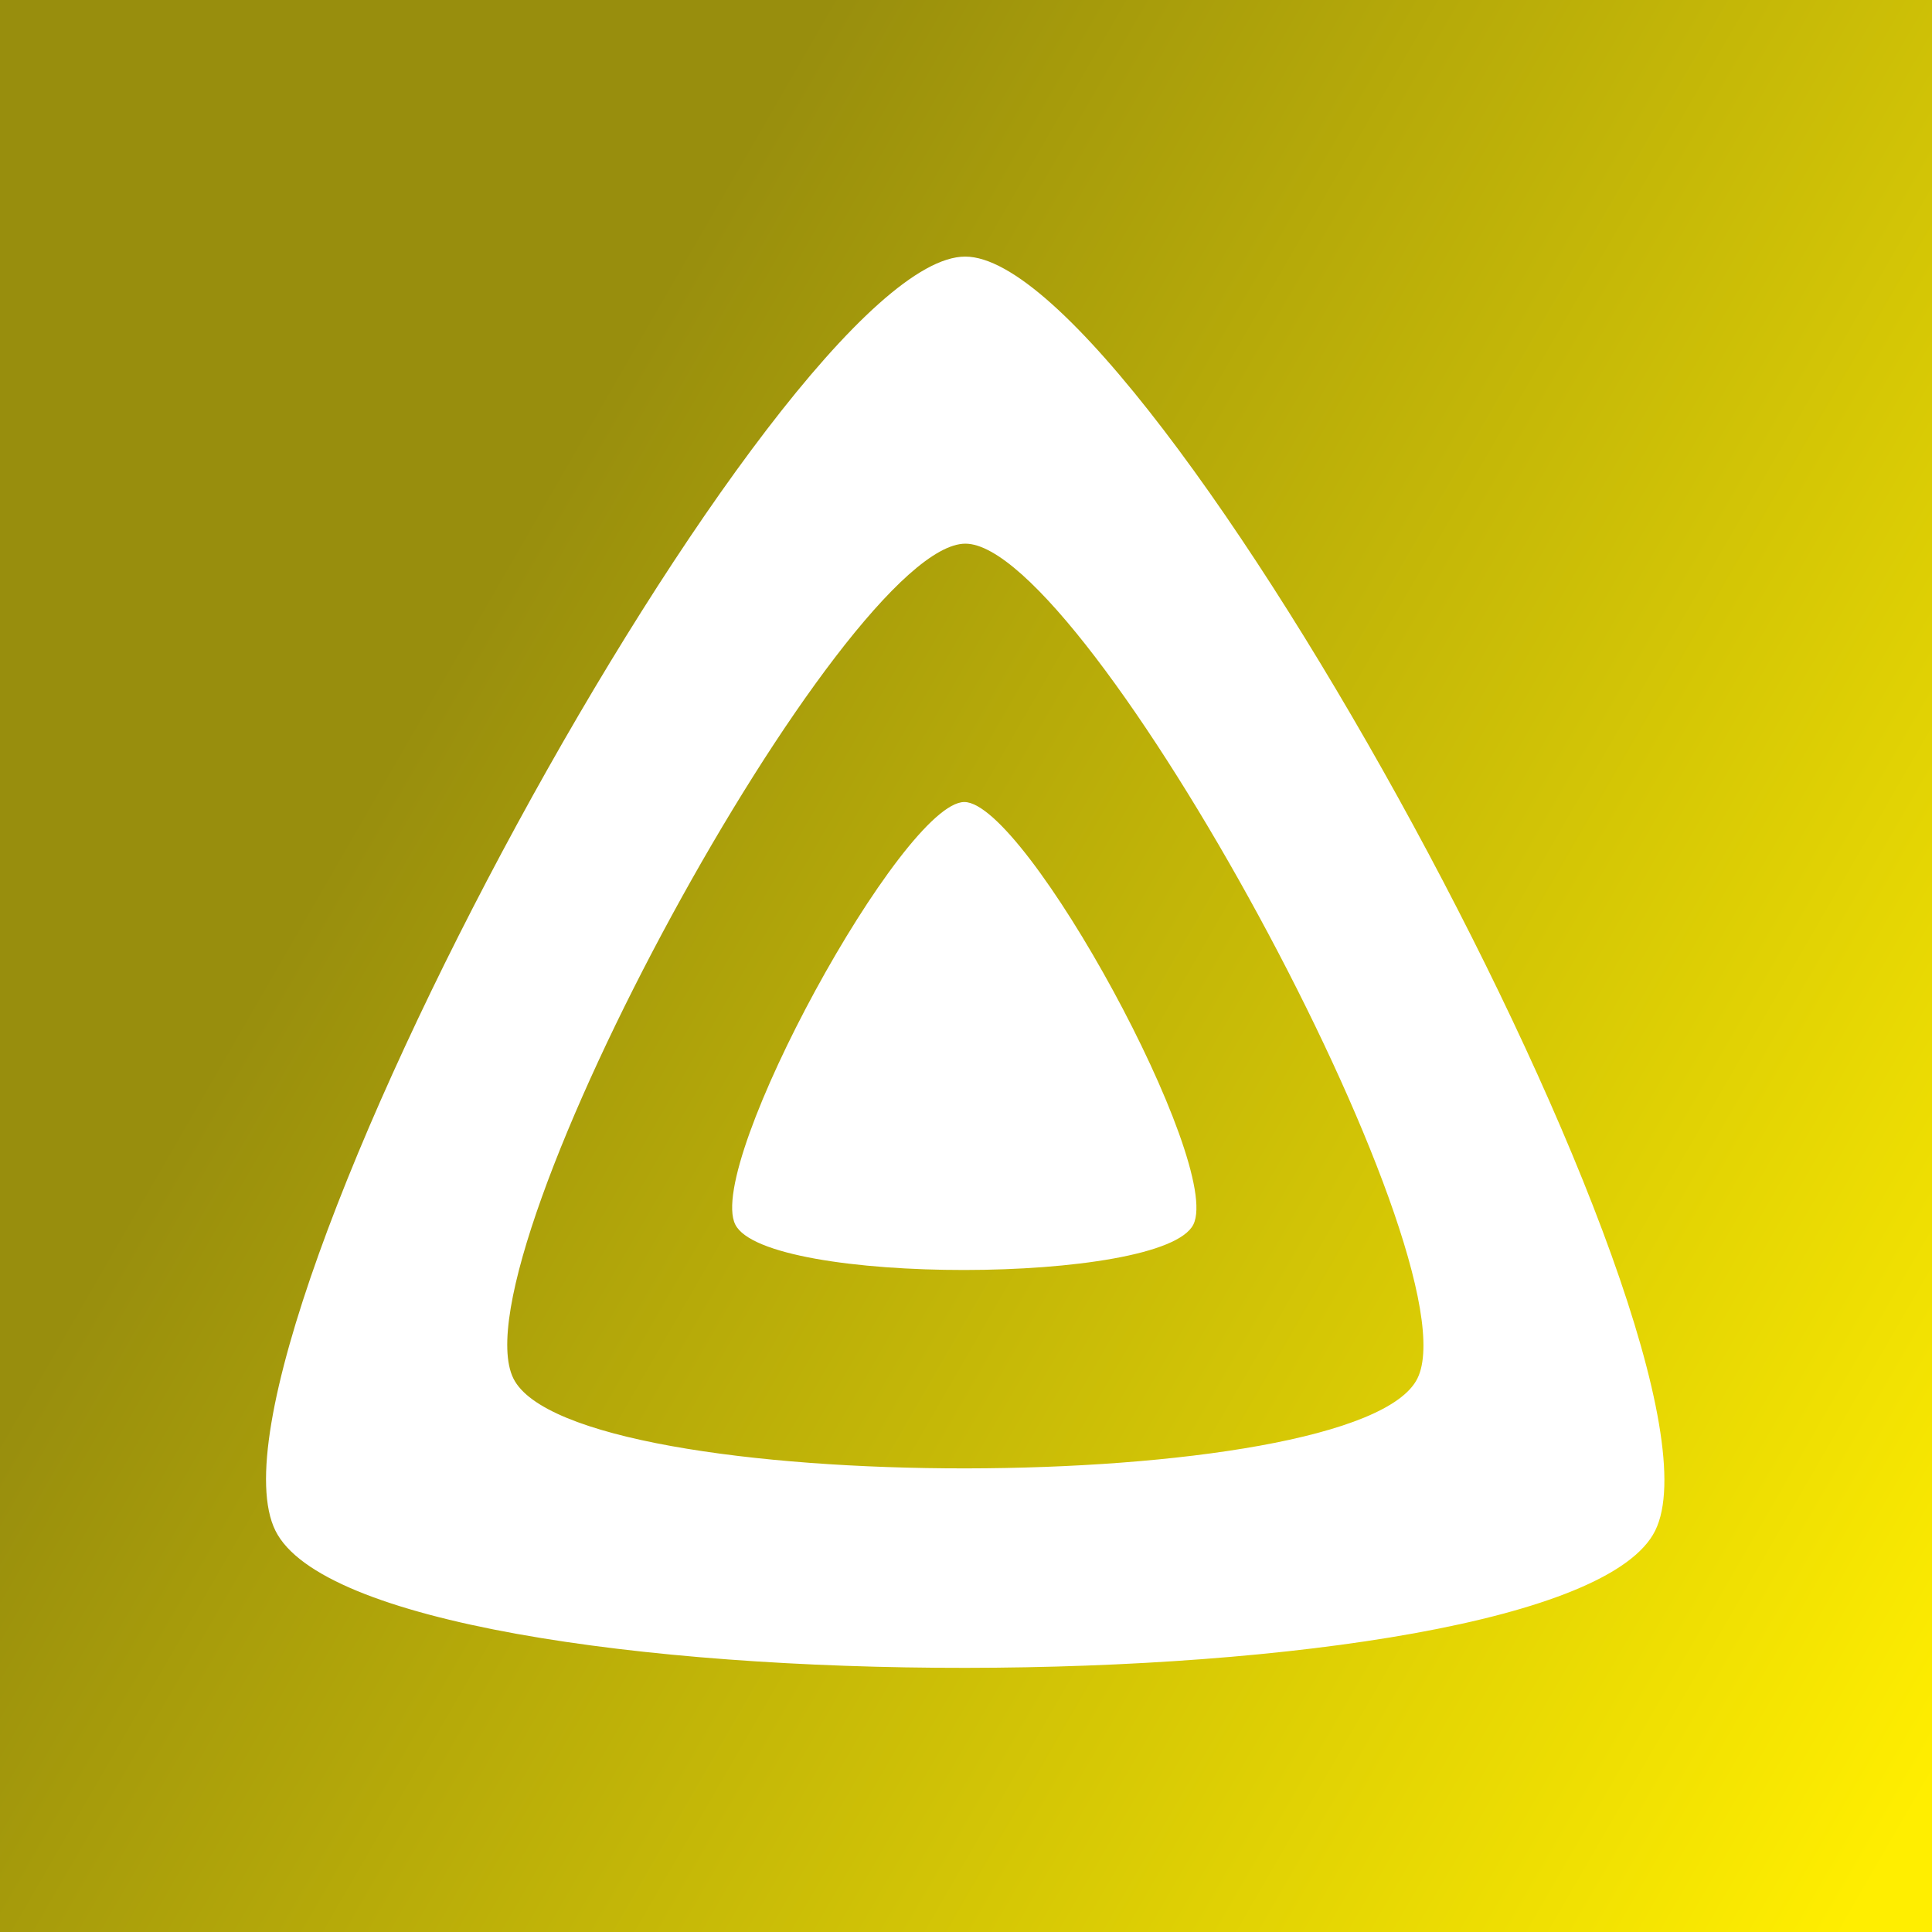
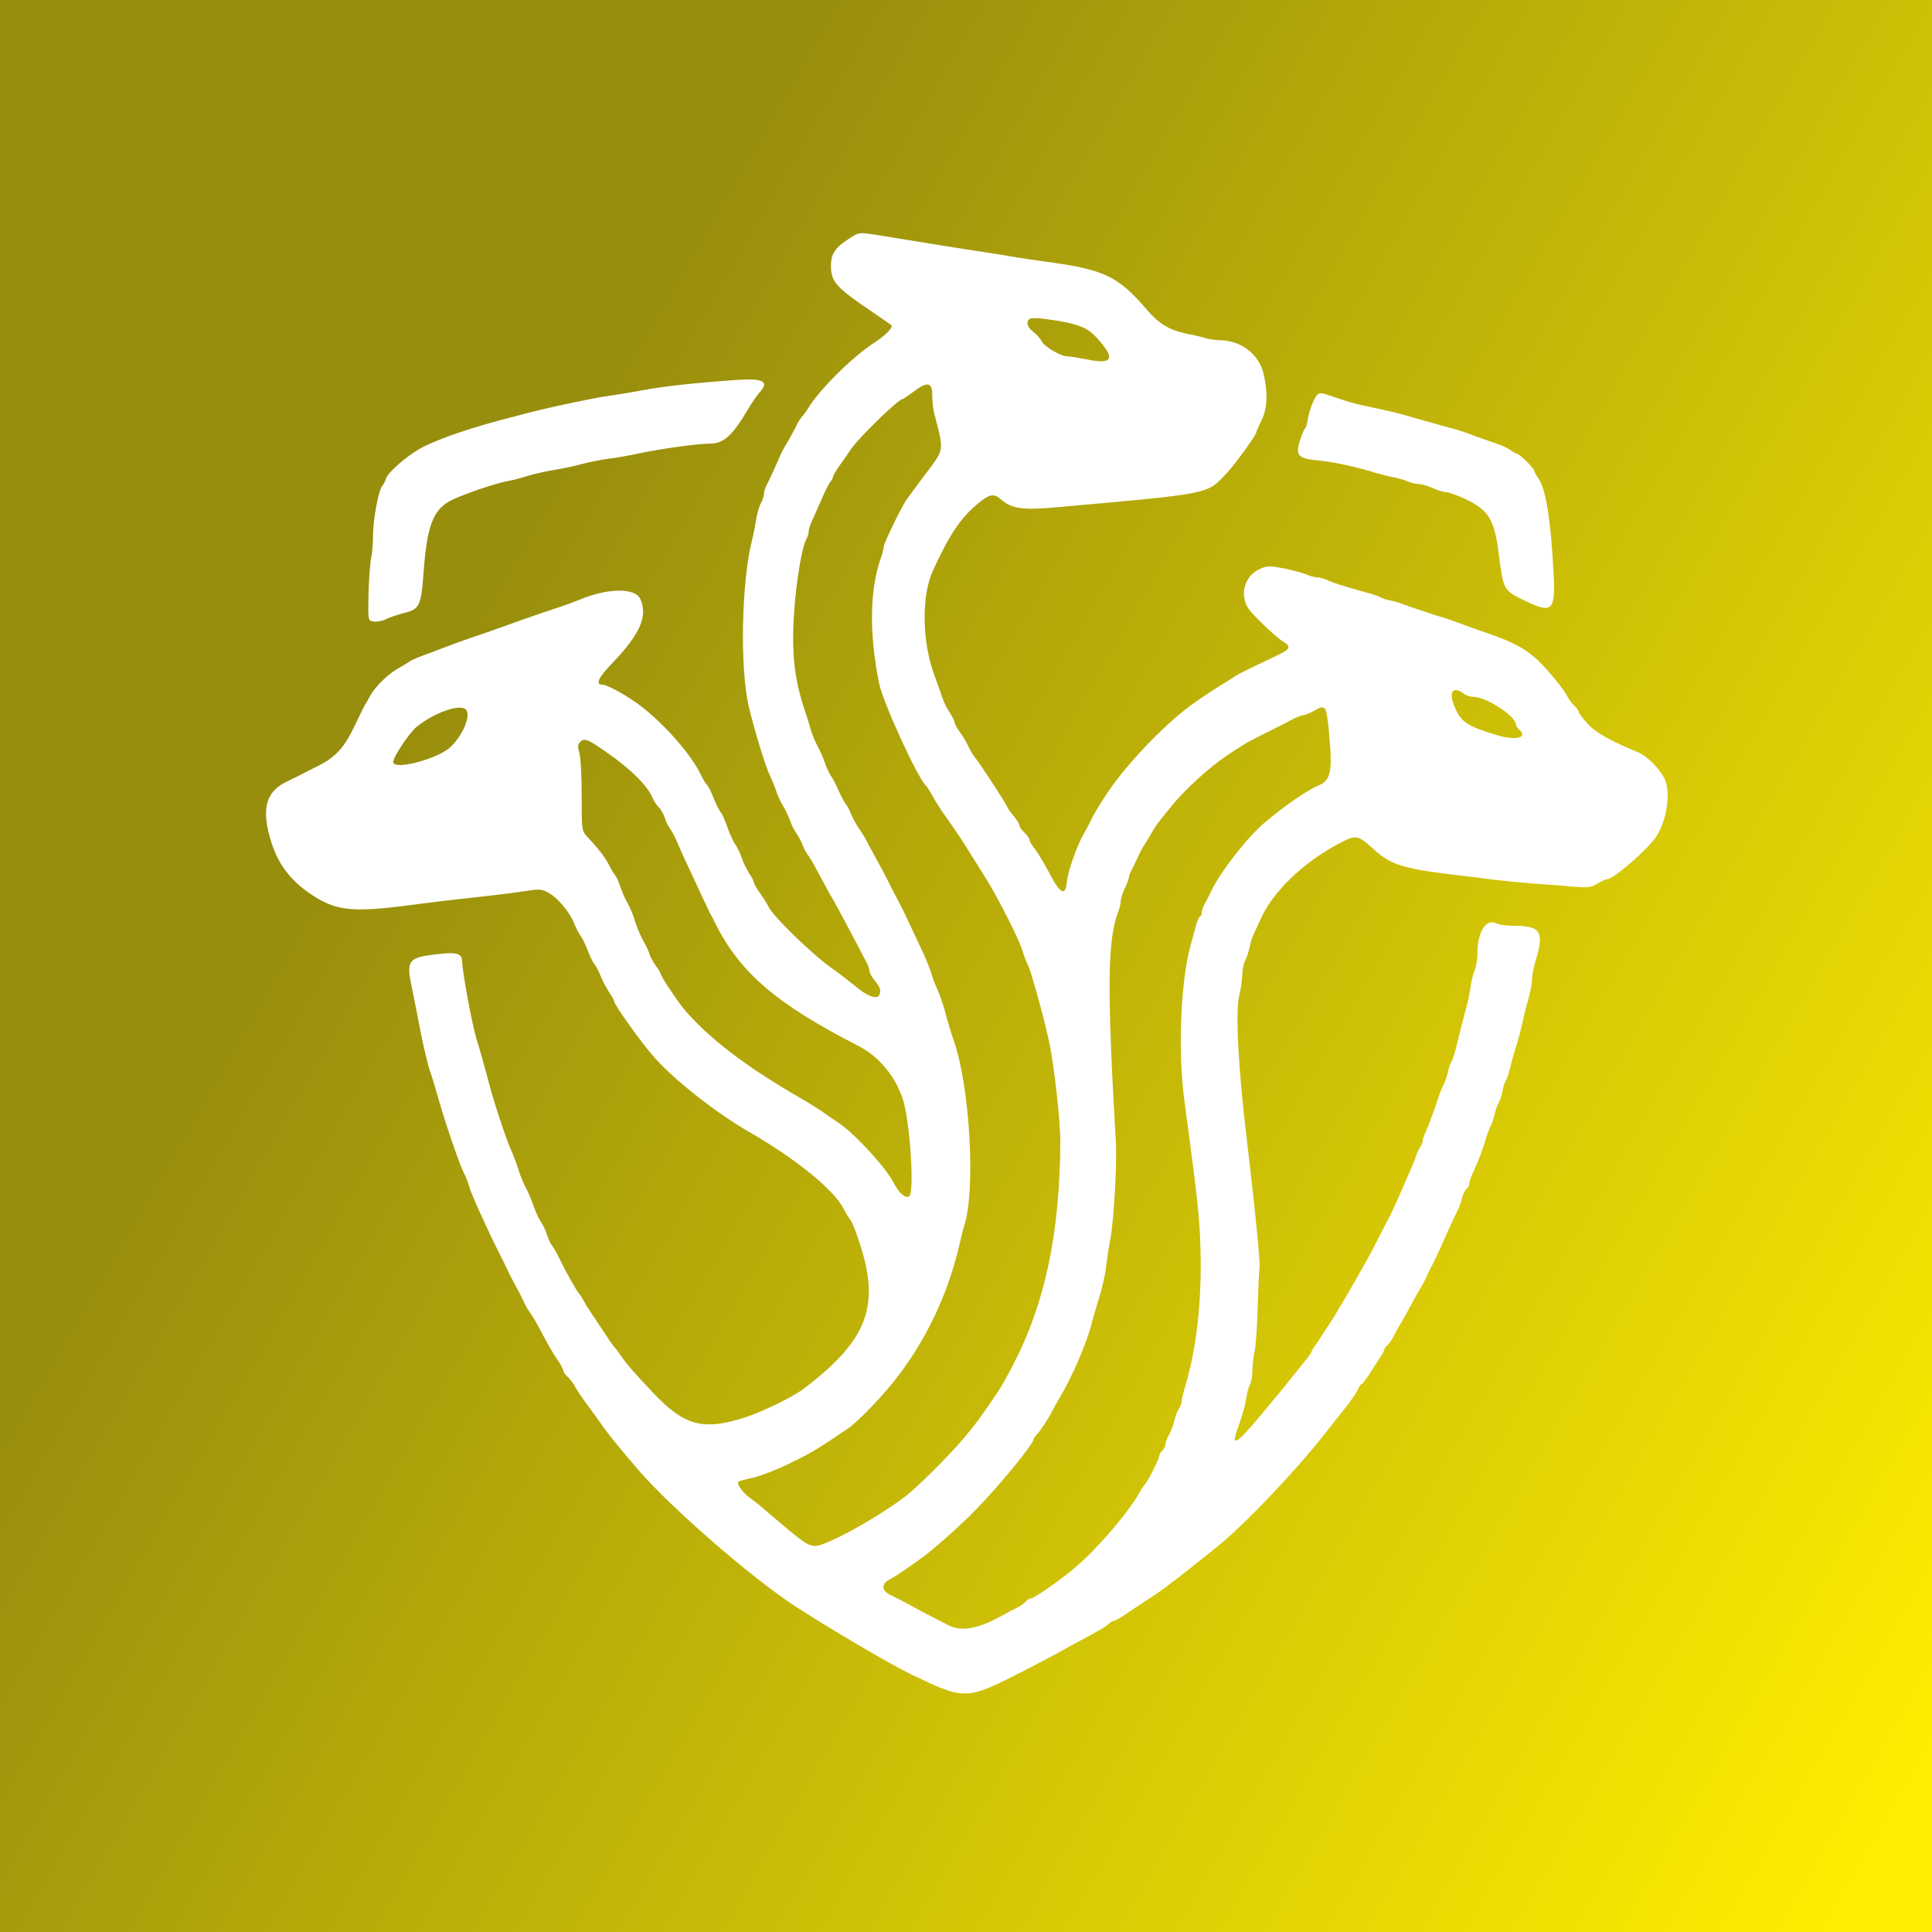
<svg xmlns="http://www.w3.org/2000/svg" width="1024px" height="1024px" viewBox="0 0 1024 1024" version="1.1">
  <defs>
    <linearGradient x1="19.266%" y1="41.162%" x2="101.598%" y2="88.697%" id="linearGradient-1">
      <stop stop-color="#988E0D" offset="0%" />
      <stop stop-color="#FFEE00" offset="100%" />
    </linearGradient>
  </defs>
  <g id="Inverted-Light" stroke="none" stroke-width="1" fill="none" fill-rule="evenodd">
    <g id="AppIcon-invertedLight-yellow" fill-rule="nonzero">
      <rect id="solid-background" fill="url(#linearGradient-1)" x="0" y="0" width="1024" height="1024" />
-       <path d="M511.582,136 C609.712,136 924.915,714.817 877.299,811.251 C829.684,907.686 194.101,908.811 145.96,811.251 C97.819,713.692 413.548,136 511.582,136 Z M511.678,288.156 C447.42,288.156 240.555,666.678 272.102,730.598 C303.649,794.518 720.072,793.811 751.269,730.598 C782.466,667.369 575.935,288.156 511.678,288.156 Z M511.11,425.091 C543.724,425.107 648.323,617.009 632.518,648.998 C616.713,680.987 405.682,681.341 389.701,648.998 C373.721,616.656 478.543,425.091 511.11,425.091 Z" id="Combined-Shape" fill="#FFFFFF" />
+       <path d="M449.97,126.53C442.78,131.04 440.42,134.59 440.42,140.71C440.42,149.41 442.89,152.20 463.08,165.84C468.02,169.28 472.21,172.18 472.42,172.29C473.71,173.36 469.41,177.76 463.08,181.84C451.16,189.68 433.76,207.08 427.96,216.96C427.31,218.04 426.02,219.86 425.06,220.83C424.20,221.91 422.80,223.95 422.16,225.45C421.51,226.95 419.58,230.50 417.86,233.50C416.04,236.40 414.10,240.06 413.46,241.56C411.31,246.72 407.98,253.91 406.48,256.81C405.62,258.31 404.97,260.46 404.97,261.64C404.97,262.72 404.22,264.97 403.25,266.80C402.29,268.52 401.11,272.71 400.68,275.93C400.14,279.15 399.28,283.77 398.64,286.13C392.94,308.36 392.08,354.23 396.92,374.74C399.71,386.55 405.83,406.64 407.98,410.83C409.05,413.08 410.67,416.95 411.42,419.31C412.17,421.67 413.89,425.33 415.18,427.37C416.47,429.41 418.08,432.95 418.83,435.10C419.58,437.25 420.98,440.15 422.05,441.54C423.02,442.94 424.52,445.73 425.38,447.77C426.13,449.81 427.42,452.28 428.28,453.25C429.03,454.22 431.18,457.76 433.01,461.31C434.83,464.74 437.73,470.01 439.34,473.01C442.67,478.60 445.79,484.50 453.09,498.25C455.35,502.66 458.03,507.70 459.00,509.53C459.96,511.25 460.82,513.61 460.82,514.58C460.82,515.54 462.00,517.69 463.40,519.41C466.62,523.28 467.16,525.21 465.98,527.47C464.80,529.94 459.32,527.90 453.30,522.63C451.05,520.81 445.25,516.30 440.31,512.75C430.21,505.56 410.24,486.12 407.55,480.96C406.58,479.03 404.44,475.59 402.72,473.23C401.00,470.86 399.60,468.39 399.60,467.75C399.60,467.11 398.42,464.85 397.03,462.81C395.74,460.77 393.91,457.12 393.16,454.75C392.41,452.39 390.90,449.28 389.83,447.77C388.76,446.27 386.82,442.19 385.64,438.75C384.46,435.21 382.85,431.56 382.10,430.70C381.24,429.73 379.52,426.19 378.12,422.75C376.83,419.42 375.22,416.30 374.69,415.98C374.15,415.55 372.75,413.30 371.57,410.83C366.63,400.30 352.35,383.87 339.35,373.99C332.80,368.94 321.95,362.93 319.48,362.93C315.40,362.93 316.90,359.38 324.64,351.33C339.46,335.86 343.43,326.52 339.35,317.39C336.56,311.48 322.27,311.59 307.24,317.82C304.55,318.89 300.15,320.61 297.36,321.47C294.46,322.43 289.94,323.94 287.15,324.90C282.32,326.52 274.05,329.42 261.59,333.93C258.69,335.00 253.32,336.83 249.78,338.01C246.23,339.19 240.00,341.44 235.81,343.06C231.73,344.67 226.04,346.81 223.25,347.78C220.46,348.86 217.56,350.14 216.80,350.79C216.05,351.33 213.26,353.04 210.57,354.55C205.20,357.66 198.97,363.89 196.18,368.83C195.22,370.55 194.03,372.81 193.39,373.67C192.85,374.52 190.49,379.47 188.02,384.62C182.65,396.01 177.92,401.27 168.69,405.89C164.82,407.82 160.52,410.07 159.02,410.83C157.52,411.58 154.40,413.08 152.04,414.26C140.55,419.74 138.29,429.19 143.98,446.91C147.64,458.41 154.30,467.00 165.14,474.19C178.03,482.68 186.41,483.65 215.41,479.99C232.38,477.74 243.87,476.45 260.52,474.62C265.24,474.09 273.08,473.12 277.92,472.37C286.08,471.08 286.94,471.19 290.59,473.12C295.53,475.70 301.97,483.43 304.44,489.66C305.52,492.35 307.02,495.25 307.77,496.10C308.53,496.96 310.14,500.29 311.43,503.52C312.61,506.63 314.22,510.07 315.08,511.03C315.94,512.00 317.33,514.79 318.30,517.16C319.27,519.63 321.20,523.38 322.70,525.64C324.21,527.90 325.50,530.15 325.50,530.69C325.50,532.51 340.53,553.56 347.19,560.87C358.47,573.33 379.73,589.97 397.46,600.18C422.16,614.46 441.92,630.57 447.08,640.56C448.26,642.92 449.97,645.61 450.73,646.58C451.59,647.43 453.95,653.56 455.99,660.00C466.51,692.76 459.43,710.80 425.70,736.26C420.12,740.45 404.11,748.29 395.09,751.19C372.86,758.38 362.98,755.80 346.76,738.83C336.24,727.77 332.05,722.94 328.93,718.32C327.97,716.82 326.46,714.88 325.71,714.02C324.96,713.17 323.45,711.23 322.49,709.62C321.52,708.12 318.41,703.50 315.72,699.42C312.93,695.44 310.14,690.93 309.38,689.54C308.63,688.03 307.56,686.31 307.02,685.78C305.41,683.95 300.15,674.50 296.93,667.95C295.42,664.73 293.49,661.29 292.74,660.43C291.99,659.57 290.70,656.89 289.94,654.52C289.19,652.16 287.69,648.94 286.51,647.33C285.43,645.72 283.72,641.85 282.64,638.74C281.57,635.62 279.74,631.32 278.56,629.28C277.49,627.24 275.88,623.38 275.02,620.69C274.26,618.01 272.55,613.39 271.26,610.49C267.71,602.43 261.38,583.10 257.83,569.14C256.01,562.37 253.64,553.89 252.46,550.34C250.42,544.01 244.94,514.58 244.94,509.53C244.94,505.34 241.94,504.48 231.30,505.77C216.16,507.60 215.19,508.89 218.41,524.03C219.27,528.43 221.42,538.74 222.93,546.91C224.54,555.18 226.79,564.52 227.97,567.85C229.15,571.29 231.20,578.05 232.59,583.10C236.24,595.88 243.55,617.25 245.91,621.77C246.98,623.81 248.17,626.92 248.59,628.64C249.45,632.18 258.37,651.95 265.67,666.34C266.32,667.52 267.93,670.85 269.32,673.86C270.72,676.76 272.65,680.41 273.51,681.91C274.37,683.41 276.09,686.74 277.38,689.43C278.56,692.11 280.28,695.01 281.03,695.87C281.78,696.84 283.82,700.17 285.54,703.39C290.91,713.49 292.74,716.71 295.74,721.11C297.36,723.48 298.64,725.95 298.64,726.59C298.64,727.24 299.61,728.63 300.90,729.81C302.19,730.89 304.12,733.57 305.20,735.61C306.38,737.65 308.96,741.52 311.00,744.20C313.04,746.89 316.69,751.94 319.16,755.48C323.35,761.39 327.86,766.87 338.81,779.65C356.32,799.73 397.24,835.28 420.55,850.75C438.27,862.35 471.99,882.22 483.38,887.69C511.52,901.12 512.05,901.12 541.48,886.19C550.40,881.57 559.85,876.63 562.64,875.02C565.43,873.41 569.62,871.05 571.98,869.87C582.51,864.28 585.84,862.35 587.56,860.74C588.52,859.88 589.71,859.13 590.24,859.13C590.78,859.13 592.93,857.94 594.97,856.66C598.41,854.29 607.32,848.49 613.87,844.09C618.49,840.97 635.35,827.87 646.63,818.53C661.24,806.50 687.12,779.11 702.48,759.56C706.56,754.41 711.82,747.64 714.19,744.74C716.44,741.73 719.02,738.08 719.77,736.36C720.52,734.75 721.38,733.46 721.81,733.46C722.24,733.46 724.07,730.89 726.11,727.88C728.04,724.76 730.51,720.90 731.58,719.29C732.77,717.68 733.63,715.96 733.63,715.42C733.63,714.88 734.38,713.70 735.45,712.95C736.42,712.09 737.81,709.94 738.67,708.22C739.53,706.40 741.36,703.07 742.86,700.71C744.26,698.34 746.41,694.48 747.59,692.11C748.88,689.75 751.02,685.88 752.42,683.52C753.92,681.16 755.54,678.04 756.18,676.54C756.72,675.04 757.79,673.00 758.33,671.92C760.05,669.02 761.55,665.69 768.10,650.98C769.39,648.19 771.22,644.21 772.29,642.17C773.36,640.13 774.55,636.91 774.87,634.98C775.30,633.15 776.37,631.00 777.23,630.25C778.09,629.61 778.73,628.32 778.73,627.35C778.73,626.38 779.70,623.70 780.78,621.34C783.25,616.29 785.93,609.20 787.76,602.97C788.40,600.61 789.58,597.71 790.23,596.53C790.87,595.34 791.73,592.66 792.16,590.62C792.59,588.58 793.56,585.89 794.20,584.71C794.95,583.53 795.92,580.63 796.35,578.27C796.78,575.90 797.64,573.43 798.07,572.90C798.60,572.25 799.68,568.92 800.54,565.38C801.40,561.83 802.69,557.43 803.22,555.71C804.51,552.17 806.23,545.29 807.84,537.99C808.49,535.31 809.67,530.69 810.53,527.68C811.39,524.67 812.03,520.70 812.03,518.77C812.03,516.83 813.00,511.89 814.28,507.92C818.47,494.06 816.33,490.73 803.12,490.73C799.03,490.73 794.85,490.20 793.56,489.55C787.65,486.44 783.03,493.63 783.03,505.88C783.03,508.56 782.39,512.54 781.53,514.47C780.67,516.51 779.70,520.48 779.38,523.49C778.95,526.39 777.98,531.23 777.12,534.23C776.37,537.13 775.08,541.75 774.44,544.44C773.79,547.12 772.51,552.17 771.65,555.71C770.68,559.26 769.61,562.59 769.07,563.23C768.64,563.77 767.89,566.02 767.46,568.06C767.03,570.10 766.06,573.00 765.31,574.51C764.45,576.01 763.16,579.34 762.30,582.03C759.83,589.54 757.25,596.20 755.64,599.96C754.78,601.79 754.03,603.94 754.03,604.80C754.03,605.55 753.39,607.16 752.53,608.34C751.78,609.52 750.70,611.67 750.38,613.17C749.95,614.68 748.55,618.01 747.37,620.69C746.08,623.38 744.58,626.92 743.83,628.75C741.79,633.58 736.74,644.64 735.67,646.47C735.13,647.33 732.77,651.95 730.40,656.67C727.93,661.40 725.57,666.02 725.03,666.87C724.50,667.73 722.24,671.82 719.99,675.79C717.73,679.76 714.83,684.92 713.54,687.07C712.25,689.21 710.10,692.76 708.92,694.80C707.74,696.84 705.92,699.85 704.84,701.35C703.87,702.85 702.05,705.54 700.98,707.26C699.90,708.98 698.08,711.66 697.00,713.27C695.82,714.88 694.96,716.49 694.96,716.82C694.96,717.14 692.49,720.47 689.48,724.12C686.48,727.77 682.82,732.39 681.21,734.43C679.60,736.36 673.80,743.45 668.32,750.00C654.36,766.65 651.89,767.73 656.83,754.73C658.44,750.43 660.05,744.42 660.48,741.52C660.91,738.51 661.77,735.08 662.52,733.79C663.28,732.50 663.81,729.17 663.81,726.27C663.81,723.48 664.35,719.18 664.89,716.82C665.53,714.45 666.28,703.61 666.61,692.65C666.93,681.80 667.36,672.57 667.57,672.24C668.22,671.17 665.10,639.49 661.13,606.41C656.40,568.06 654.68,536.60 656.83,527.57C657.69,524.14 658.34,519.30 658.44,516.73C658.44,514.15 659.09,510.82 659.95,509.21C660.81,507.60 661.88,504.27 662.31,502.01C662.74,499.65 663.92,496.00 665.00,493.96C665.96,491.92 667.36,489.02 668.00,487.51C674.34,472.91 690.56,457.22 709.46,447.24C718.70,442.30 719.56,442.40 727.61,449.71C737.28,458.51 742.97,460.34 773.36,463.99C778.41,464.53 786.15,465.49 790.55,466.14C794.95,466.68 804.94,467.64 812.57,468.29C820.30,468.82 830.18,469.58 834.80,470.01C841.99,470.54 843.39,470.33 846.72,468.29C848.76,467.11 850.91,466.03 851.66,466.03C855.10,466.03 872.82,450.78 877.65,443.69C883.45,435.21 885.71,419.96 882.27,412.76C879.69,407.39 873.03,400.73 868.09,398.69C853.16,392.46 845.54,388.16 841.35,383.44C838.88,380.75 836.84,377.96 836.73,377.32C836.73,376.67 835.77,375.28 834.48,374.09C833.19,373.02 831.47,370.66 830.61,368.83C828.68,365.07 819.55,354.01 814.82,349.71C808.16,343.59 801.93,340.26 787.86,335.43C785.50,334.68 780.24,332.74 776.05,331.24C771.97,329.63 766.38,327.70 763.70,326.95C755.97,324.58 748.45,322.00 744.37,320.50C742.33,319.64 738.89,318.68 736.85,318.25C734.81,317.92 732.66,317.17 732.01,316.74C731.48,316.31 728.26,315.13 725.03,314.27C710.53,310.19 707.10,309.12 703.87,307.61C702.05,306.75 699.47,306.00 698.18,306.00C696.89,306.00 694.32,305.36 692.49,304.50C690.56,303.64 685.19,302.24 680.57,301.28C672.62,299.77 671.76,299.77 667.68,301.60C658.98,305.46 656.51,316.74 662.85,324.05C667.04,328.99 677.13,338.33 680.25,340.16C684.44,342.73 683.90,344.02 677.02,347.35C660.27,355.30 656.62,357.02 654.15,358.74C652.64,359.70 649.31,361.85 646.63,363.46C642.12,366.25 633.53,372.05 631.06,373.88C615.70,385.26 594.97,407.39 585.41,422.53C580.58,430.16 580.04,431.02 577.89,435.42C576.71,437.78 575.31,440.47 574.78,441.33C571.34,446.81 566.08,461.41 565.54,467.00C564.68,475.59 562.00,474.09 555.34,461.20C552.87,456.58 549.64,451.32 548.25,449.60C546.85,447.88 545.67,445.95 545.67,445.20C545.67,444.44 544.49,442.73 542.99,441.33C541.48,439.93 540.30,438.21 540.30,437.46C540.30,436.71 538.90,434.46 537.29,432.52C535.57,430.59 533.96,428.23 533.64,427.26C532.89,425.43 520.32,405.99 516.78,401.48C515.60,399.98 513.99,397.29 513.24,395.58C512.48,393.86 510.55,390.53 508.94,388.27C507.22,386.02 505.93,383.55 505.93,382.79C505.93,382.04 504.75,379.79 503.35,377.64C501.96,375.60 500.13,372.05 499.49,369.80C498.74,367.44 496.91,362.50 495.51,358.63C488.64,340.59 488.21,315.88 494.55,302.24C503.25,283.34 509.05,274.64 518.07,267.12C524.62,261.64 526.77,261.32 530.74,264.87C536.22,269.59 542.13,270.45 559.10,268.95C642.98,261.43 639.33,262.18 650.07,250.90C654.79,245.86 665.96,230.50 665.96,228.89C665.96,228.46 667.25,225.66 668.65,222.76C671.76,216.43 672.08,208.16 669.72,198.06C667.36,187.75 657.58,180.34 646.52,180.34C644.48,180.34 641.15,179.80 639.11,179.27C637.07,178.62 632.13,177.44 628.16,176.69C619.56,174.76 614.30,171.64 607.96,164.23C592.18,145.97 585.41,142.86 552.65,138.45C547.93,137.81 541.16,136.84 537.62,136.20C534.07,135.55 526.55,134.37 520.97,133.51C515.38,132.65 506.68,131.36 501.64,130.51C481.66,127.28 476.07,126.42 467.16,124.92C455.02,122.99 455.56,122.88 449.97,126.53ZM560.71,170.03C572.41,172.07 576.60,173.90 581.44,179.16C591.32,190.11 589.92,193.34 576.28,190.54C571.88,189.68 567.37,188.93 566.08,188.93C562.43,188.93 553.73,183.99 552.11,180.88C551.26,179.27 549.22,177.01 547.60,175.83C544.81,173.90 543.74,170.78 545.35,169.28C546.42,168.20 550.61,168.42 560.71,170.03ZM494.12,209.45C494.12,212.56 494.55,216.75 495.08,218.90C500.56,239.84 500.88,237.48 489.50,252.62C485.85,257.56 481.87,262.93 480.58,264.65C477.68,268.84 468.34,288.07 468.34,290.00C468.34,290.75 467.70,293.33 466.84,295.80C460.93,312.77 460.61,335.97 465.98,362.39C468.23,372.91 486.92,413.62 491.00,416.63C491.32,416.95 492.72,419.10 494.01,421.46C495.30,423.82 497.55,427.47 498.95,429.51C501.85,433.60 504.64,437.68 508.62,443.48C510.01,445.52 512.59,449.60 514.42,452.61C516.24,455.51 519.79,461.09 522.15,464.96C528.59,475.05 539.98,497.50 541.80,503.52C542.66,506.42 544.06,510.07 544.92,511.79C546.53,514.90 553.30,539.28 555.98,551.85C558.67,563.77 562.00,593.95 562.00,605.12C561.78,653.56 553.83,691.15 536.86,723.58C534.07,729.06 530.63,735.18 529.24,737.12C520.22,750.65 517.53,754.30 510.66,762.46C503.03,771.48 485.85,788.67 479.62,793.29C464.69,804.67 437.84,819.39 432.15,819.39C428.06,819.39 425.06,817.13 405.08,799.95C403.15,798.23 399.60,795.44 397.35,793.82C393.59,791.14 390.26,786.41 391.44,785.34C391.66,785.02 395.20,784.05 399.28,783.19C403.25,782.23 411.63,779.00 417.86,776.00C429.35,770.30 431.29,769.23 441.38,762.57C444.50,760.42 448.15,757.95 449.55,757.09C454.16,753.98 466.41,741.41 473.60,732.39C490.57,711.12 502.39,686.31 508.62,659.25C509.37,655.92 510.44,651.52 511.09,649.58C517.21,630.47 514.09,576.23 505.50,551.42C504.00,547.23 502.07,540.78 501.10,536.92C500.13,533.05 498.20,527.47 496.91,524.57C495.51,521.56 494.12,517.80 493.69,516.08C493.26,514.47 491.22,509.31 489.18,504.80C482.09,489.55 477.79,480.53 476.29,477.85C475.43,476.34 473.28,472.26 471.56,468.72C469.84,465.17 466.62,459.16 464.47,455.29C462.33,451.42 459.86,446.81 459.00,445.09C458.03,443.26 456.20,440.36 454.92,438.64C453.73,436.82 452.02,433.70 451.16,431.66C450.40,429.62 449.12,427.15 448.36,426.29C447.61,425.33 445.89,422.21 444.60,419.31C443.32,416.30 441.49,412.76 440.42,411.26C439.45,409.75 437.95,406.64 437.19,404.28C436.44,401.91 434.72,398.05 433.43,395.68C432.15,393.32 430.43,389.24 429.68,386.55C428.92,383.87 427.21,378.28 425.81,374.20C420.76,358.52 419.47,344.24 420.98,323.19C422.16,307.29 425.06,290.11 427.31,285.92C428.06,284.63 428.60,282.80 428.60,281.73C428.60,280.76 429.46,277.97 430.64,275.50C431.72,273.03 433.97,267.98 435.69,264.11C437.30,260.25 439.34,256.38 440.09,255.41C440.85,254.56 441.49,253.27 441.49,252.73C441.49,252.19 443.21,249.29 445.25,246.39C447.40,243.39 449.87,239.84 450.83,238.34C455.02,232.11 476.18,211.49 478.44,211.49C478.76,211.49 481.23,209.77 484.02,207.73C491.43,202.04 494.12,202.47 494.12,209.45ZM775.94,367.76C777.12,368.62 779.38,369.37 780.99,369.37C787.76,369.37 803.44,379.57 803.44,383.98C803.44,384.62 804.19,385.80 805.05,386.55C810.20,390.85 803.76,392.68 793.88,389.78C777.88,385.05 774.44,382.79 771.11,374.95C767.56,366.79 769.93,363.25 775.94,367.76ZM246.88,376.03C249.78,378.93 245.69,389.13 239.04,395.68C232.70,402.13 208.43,408.57 208.43,403.85C208.43,401.16 216.91,388.49 220.78,385.26C230.01,377.75 243.76,372.91 246.88,376.03ZM702.16,375.60C703.02,376.14 703.98,382.15 704.73,392.14C706.24,409.65 705.06,413.83 698.40,416.52C692.81,418.88 680.89,427.04 670.47,435.85C661.34,443.48 646.63,462.27 641.90,472.48C640.94,474.52 639.43,477.42 638.57,478.92C637.71,480.42 636.96,482.46 636.96,483.43C636.96,484.40 636.53,485.58 635.89,485.90C635.35,486.22 634.39,488.59 633.74,491.06C633.10,493.53 631.92,497.93 631.06,500.94C625.79,519.84 624.18,557.11 627.73,583.10C635.03,637.66 635.89,645.72 636.32,663.55C636.96,689.86 634.17,714.56 628.26,734.54C627.08,738.40 626.22,742.27 626.22,743.13C626.22,744.10 625.58,745.71 624.72,746.89C623.97,748.07 622.89,750.76 622.46,752.80C622.03,754.84 620.75,758.27 619.67,760.32C618.49,762.36 617.63,764.83 617.63,765.79C617.63,766.76 616.88,768.16 616.02,768.91C615.16,769.66 614.41,770.95 614.41,771.70C614.41,773.31 608.82,784.27 606.78,786.84C606.03,787.60 604.74,789.64 603.78,791.35C598.08,801.67 581.44,821.00 570.05,830.66C562.00,837.54 547.93,847.31 546.10,847.31C545.46,847.31 544.27,848.06 543.52,849.03C542.66,849.89 540.62,851.39 538.80,852.25C536.97,853.11 534.29,854.51 532.78,855.37C518.93,863.31 510.01,865.03 502.82,861.49C493.15,856.55 485.74,852.68 481.23,850.10C478.54,848.60 474.57,846.67 472.42,845.59C467.16,843.34 466.84,839.58 471.56,837.11C473.39,836.14 476.83,833.99 479.40,832.17C481.87,830.45 485.10,828.19 486.60,827.12C492.83,823.04 509.15,808.54 517.85,799.52C529.99,787.06 547.82,765.15 547.82,762.89C547.82,762.46 548.57,761.39 549.43,760.42C551.47,758.38 556.20,751.08 557.59,748.07C558.24,746.78 559.85,743.88 561.24,741.52C568.55,729.28 576.17,711.55 578.97,700.17C579.50,698.13 580.58,694.26 581.44,691.58C584.01,683.52 585.73,676.33 586.48,669.56C586.91,666.02 587.77,660.43 588.42,657.21C590.35,647.43 592.07,617.15 591.42,605.33C586.70,523.92 586.91,497.72 592.82,482.89C593.46,481.18 594.00,478.81 594.00,477.52C594.11,476.23 594.97,473.23 596.15,470.86C597.33,468.50 598.19,465.92 598.30,465.17C598.30,464.31 599.05,462.38 599.91,460.88C600.77,459.27 602.16,456.26 603.13,454.22C603.99,452.18 605.71,448.95 606.89,447.24C608.07,445.41 609.79,442.51 610.76,440.79C612.48,437.68 613.55,436.28 621.17,426.94C627.94,418.56 640.83,406.85 649.85,400.73C660.16,393.86 661.67,393.00 673.27,387.31C677.78,385.05 683.25,382.26 685.40,381.08C687.55,380.00 690.02,379.04 690.88,379.04C691.63,379.04 693.99,378.07 696.03,376.99C700.44,374.52 700.44,374.52 702.16,375.60ZM320.98,398.37C333.98,407.28 343.22,416.41 345.79,422.75C346.55,424.57 348.05,426.94 349.23,427.90C350.31,428.98 351.70,431.56 352.45,433.70C353.10,435.85 354.39,438.32 355.14,439.18C355.89,440.15 357.61,443.26 358.79,446.16C360.08,449.17 362.23,453.90 363.62,456.90C365.02,459.80 368.13,466.57 370.60,471.94C373.07,477.20 375.54,482.46 376.08,483.54C376.73,484.61 378.23,487.51 379.41,489.98C392.41,515.65 411.85,532.30 454.70,554.21C465.66,559.79 474.36,570.10 478.44,582.35C482.30,593.73 484.88,633.04 481.77,634.22C479.51,635.08 476.18,632.08 473.50,626.60C469.52,618.87 452.98,600.82 444.93,595.45C442.78,594.06 439.02,591.48 436.66,589.76C434.19,588.04 428.71,584.60 424.31,582.03C394.88,565.06 375.12,549.91 362.01,534.23C358.47,529.83 350.20,517.37 350.20,516.19C350.20,515.76 349.02,513.72 347.62,511.89C346.22,509.96 344.72,507.27 344.29,505.77C343.86,504.27 342.36,501.04 340.85,498.47C339.46,495.89 337.52,491.38 336.56,488.26C335.70,485.15 333.87,480.75 332.48,478.38C331.08,476.02 329.47,472.15 328.72,469.79C327.97,467.43 326.78,464.74 326.03,463.88C325.28,463.02 323.78,460.55 322.81,458.51C320.88,454.65 317.23,449.81 311.53,443.80C308.31,440.36 308.31,440.36 308.31,421.89C308.31,411.15 307.77,401.70 307.13,399.33C306.16,396.11 306.16,394.82 307.24,393.53C309.38,390.96 311.21,391.49 320.98,398.37ZM389.94,201.39C368.78,202.90 352.99,204.61 341.61,206.65C334.19,208.05 325.50,209.45 322.27,209.88C316.80,210.52 293.17,215.46 283.07,218.04C280.71,218.68 275.88,219.86 272.33,220.83C250.42,226.31 231.63,232.75 222.39,237.91C215.09,242.10 205.53,250.47 204.56,253.70C204.24,254.99 203.27,256.81 202.52,257.67C200.59,260.14 197.69,275.61 197.69,283.98C197.69,288.17 197.26,293.44 196.72,295.80C196.18,298.16 195.54,306.65 195.32,314.59C195.00,329.09 195.00,329.09 198.22,329.42C200.05,329.63 202.95,329.09 204.67,328.13C206.49,327.27 210.47,325.87 213.69,325.01C222.39,322.97 223.25,321.36 224.54,302.78C226.36,279.15 229.37,270.88 237.96,265.83C242.80,262.93 262.56,256.06 269.11,254.99C271.47,254.56 276.30,253.37 279.85,252.19C283.39,251.12 289.62,249.72 293.70,249.08C297.79,248.43 304.55,247.04 308.74,245.86C312.93,244.78 319.05,243.60 322.27,243.17C325.50,242.85 332.80,241.56 338.38,240.38C350.31,237.80 370.17,235.12 376.51,235.12C383.60,235.12 388.33,230.71 396.49,216.86C398.42,213.64 401.11,209.66 402.50,208.05C407.98,202.14 404.76,200.42 389.94,201.39ZM696.14,212.67C694.96,215.03 693.67,219.22 693.24,221.80C692.92,224.38 692.17,226.74 691.74,227.06C691.20,227.38 690.02,230.28 688.95,233.61C686.48,241.56 687.98,243.06 699.47,244.14C706.99,244.89 719.13,247.47 729.33,250.69C732.01,251.44 736.10,252.52 738.46,252.94C740.82,253.37 744.26,254.34 746.19,255.20C748.12,255.95 750.81,256.60 752.31,256.60C753.71,256.60 756.93,257.56 759.51,258.74C762.09,259.93 765.31,260.89 766.60,260.89C767.89,260.89 772.61,262.61 777.02,264.65C789.05,270.45 792.05,275.39 794.31,293.11C796.89,313.09 796.67,312.77 808.38,318.46C822.88,325.44 824.49,323.83 823.41,303.42C821.91,275.07 819.33,259.17 815.36,253.48C814.07,251.76 813.10,249.94 813.10,249.40C813.10,248.22 805.26,240.49 804.08,240.49C803.65,240.49 801.93,239.63 800.43,238.45C798.82,237.37 795.81,235.98 793.77,235.33C791.73,234.69 786.68,232.86 782.49,231.36C778.41,229.75 772.61,227.81 769.61,227.06C757.04,223.62 752.10,222.23 747.05,220.72C741.68,219.11 736.85,217.93 724.50,215.35C718.27,214.06 714.51,212.99 705.16,209.77C698.93,207.62 698.50,207.84 696.14,212.67Z" id="Combined-Shape" fill="#FFFFFF" />
    </g>
  </g>
</svg>
